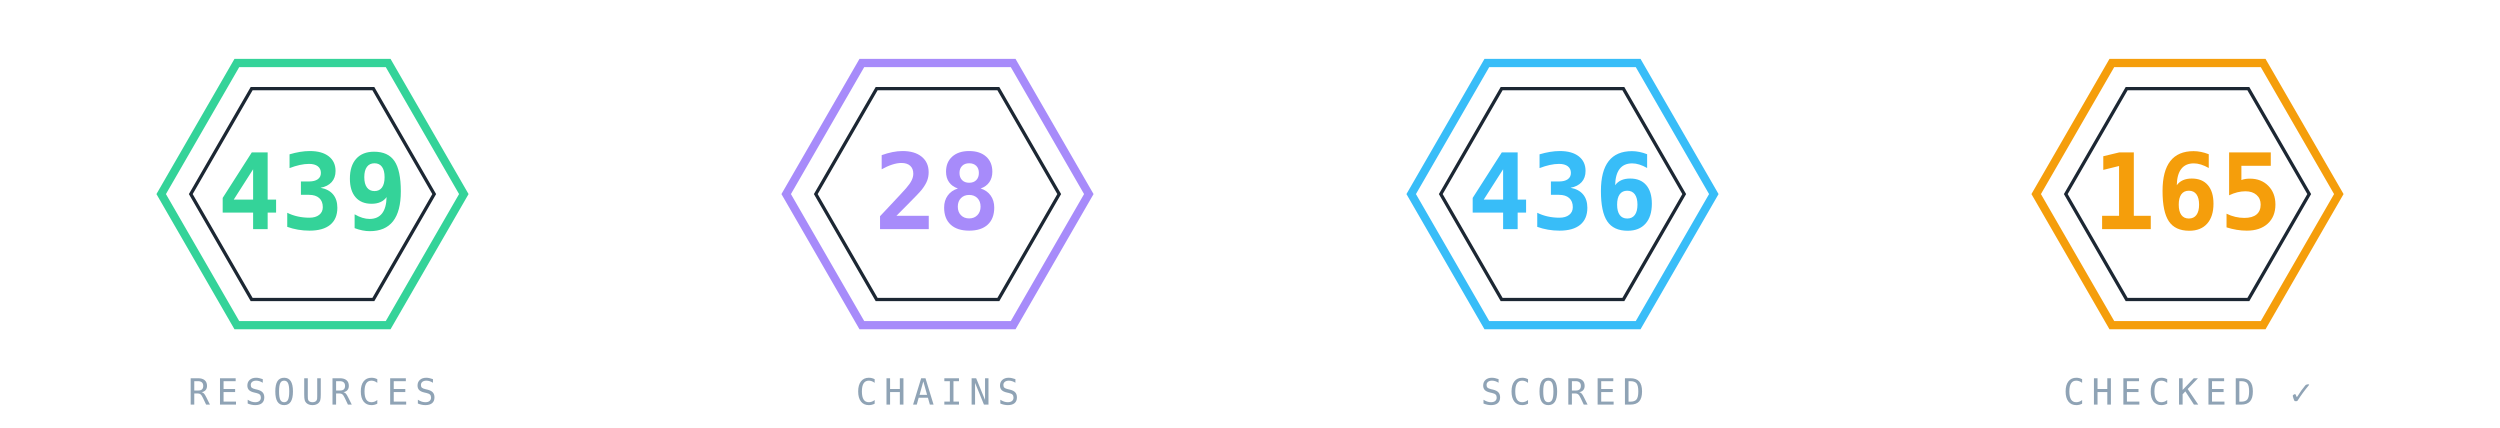
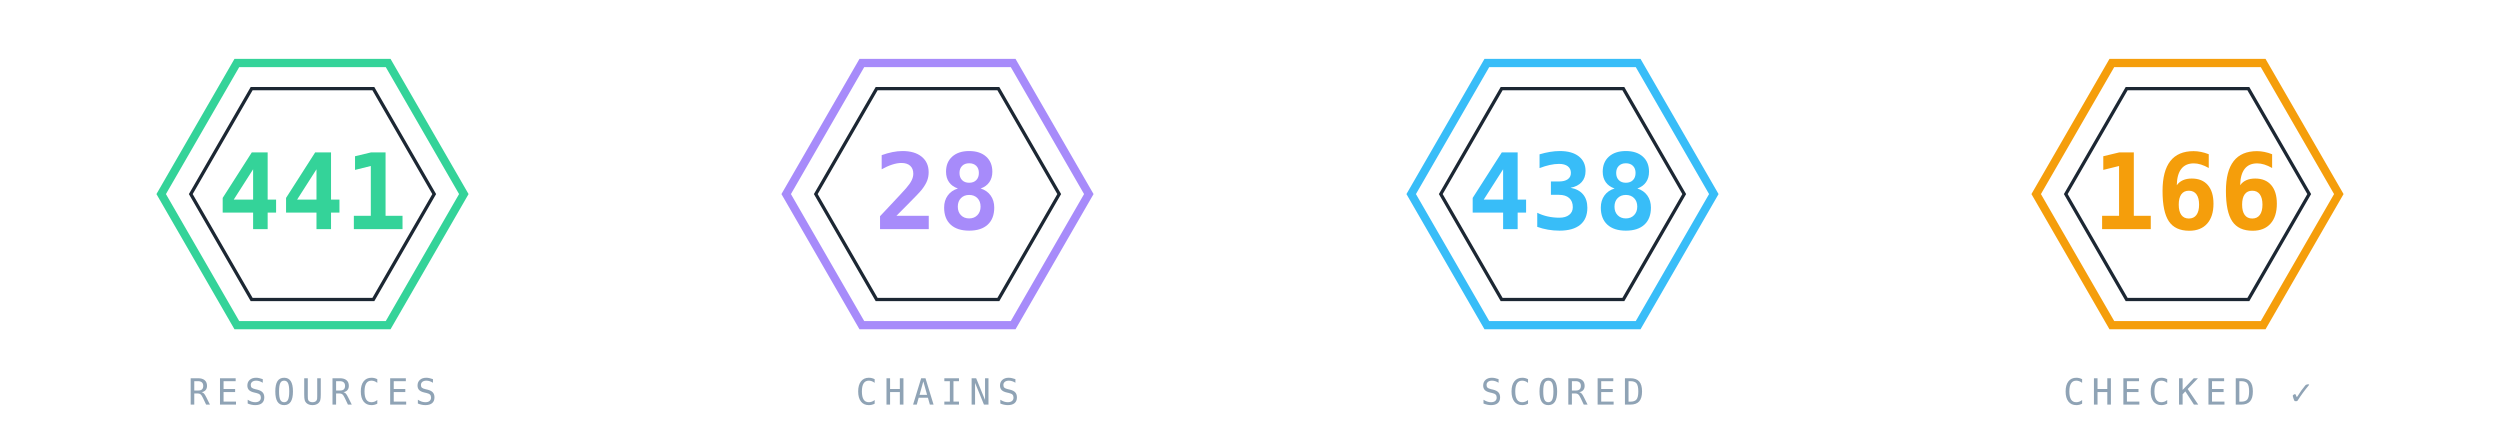
- <svg xmlns="http://www.w3.org/2000/svg" width="1520" height="260" viewBox="0 0 1520 260" role="img" aria-label="439 resources, 28 chains, 436 scored, 165 independently checked">
+ <svg xmlns="http://www.w3.org/2000/svg" width="1520" height="260" viewBox="0 0 1520 260" role="img" aria-label="441 resources, 28 chains, 438 scored, 166 independently checked">
  <g>
    <path d="M98.0 118.0 L144.0 38.3 L236.0 38.3 L282.0 118.0 L236.0 197.7 L144.0 197.7 Z" fill="none" stroke="#34d399" stroke-width="5" />
    <path d="M116.0 118.0 L153.0 53.9 L227.0 53.9 L264.0 118.0 L227.0 182.1 L153.0 182.1 Z" fill="none" stroke="#1c2733" stroke-width="2" />
-     <text x="190" y="139.333" text-anchor="middle" font-family="ui-monospace, SFMono-Regular, Menlo, monospace" font-size="64" font-weight="700" fill="#34d399">439</text>
+     <text x="190" y="139.333" text-anchor="middle" font-family="ui-monospace, SFMono-Regular, Menlo, monospace" font-size="64" font-weight="700" fill="#34d399">441</text>
    <text x="190" y="246" text-anchor="middle" font-family="ui-monospace, SFMono-Regular, Menlo, monospace" font-size="22" letter-spacing="4" fill="#8fa3b5">RESOURCES</text>
  </g>
  <g>
    <path d="M478.0 118.0 L524.0 38.3 L616.0 38.3 L662.0 118.0 L616.0 197.7 L524.0 197.7 Z" fill="none" stroke="#a78bfa" stroke-width="5" />
    <path d="M496.0 118.0 L533.0 53.9 L607.0 53.9 L644.0 118.0 L607.0 182.1 L533.0 182.1 Z" fill="none" stroke="#1c2733" stroke-width="2" />
    <text x="570" y="139.333" text-anchor="middle" font-family="ui-monospace, SFMono-Regular, Menlo, monospace" font-size="64" font-weight="700" fill="#a78bfa">28</text>
    <text x="570" y="246" text-anchor="middle" font-family="ui-monospace, SFMono-Regular, Menlo, monospace" font-size="22" letter-spacing="4" fill="#8fa3b5">CHAINS</text>
  </g>
  <g>
    <path d="M858.0 118.0 L904.0 38.3 L996.0 38.3 L1042.0 118.0 L996.0 197.7 L904.0 197.7 Z" fill="none" stroke="#38bdf8" stroke-width="5" />
    <path d="M876.0 118.0 L913.0 53.9 L987.0 53.9 L1024.0 118.0 L987.0 182.1 L913.0 182.1 Z" fill="none" stroke="#1c2733" stroke-width="2" />
-     <text x="950" y="139.333" text-anchor="middle" font-family="ui-monospace, SFMono-Regular, Menlo, monospace" font-size="64" font-weight="700" fill="#38bdf8">436</text>
+     <text x="950" y="139.333" text-anchor="middle" font-family="ui-monospace, SFMono-Regular, Menlo, monospace" font-size="64" font-weight="700" fill="#38bdf8">438</text>
    <text x="950" y="246" text-anchor="middle" font-family="ui-monospace, SFMono-Regular, Menlo, monospace" font-size="22" letter-spacing="4" fill="#8fa3b5">SCORED</text>
  </g>
  <g>
    <path d="M1238.0 118.0 L1284.0 38.3 L1376.0 38.3 L1422.0 118.0 L1376.0 197.7 L1284.0 197.7 Z" fill="none" stroke="#f59e0b" stroke-width="5" />
    <path d="M1256.0 118.0 L1293.0 53.9 L1367.0 53.9 L1404.0 118.0 L1367.0 182.1 L1293.0 182.1 Z" fill="none" stroke="#1c2733" stroke-width="2" />
-     <text x="1330" y="139.333" text-anchor="middle" font-family="ui-monospace, SFMono-Regular, Menlo, monospace" font-size="64" font-weight="700" fill="#f59e0b">165</text>
+     <text x="1330" y="139.333" text-anchor="middle" font-family="ui-monospace, SFMono-Regular, Menlo, monospace" font-size="64" font-weight="700" fill="#f59e0b">166</text>
    <text x="1330" y="246" text-anchor="middle" font-family="ui-monospace, SFMono-Regular, Menlo, monospace" font-size="22" letter-spacing="4" fill="#8fa3b5">CHECKED ✓</text>
  </g>
</svg>
